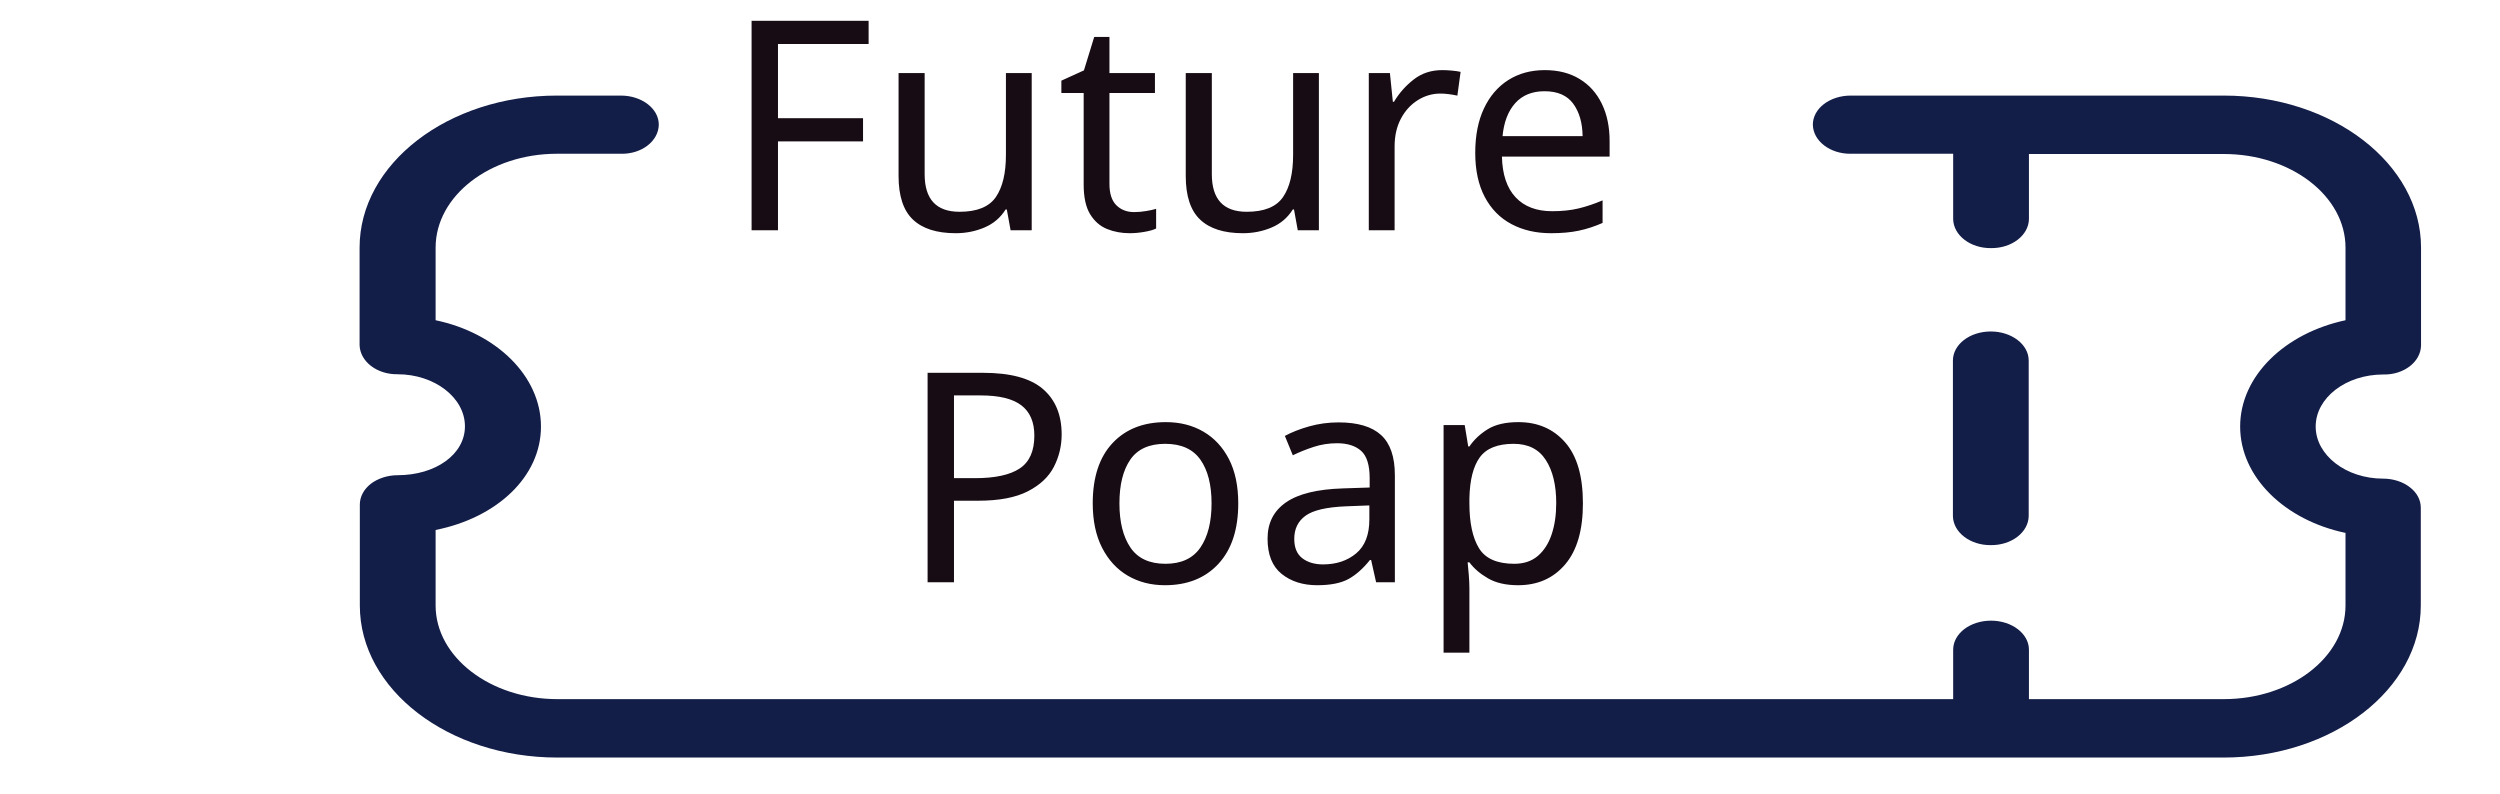
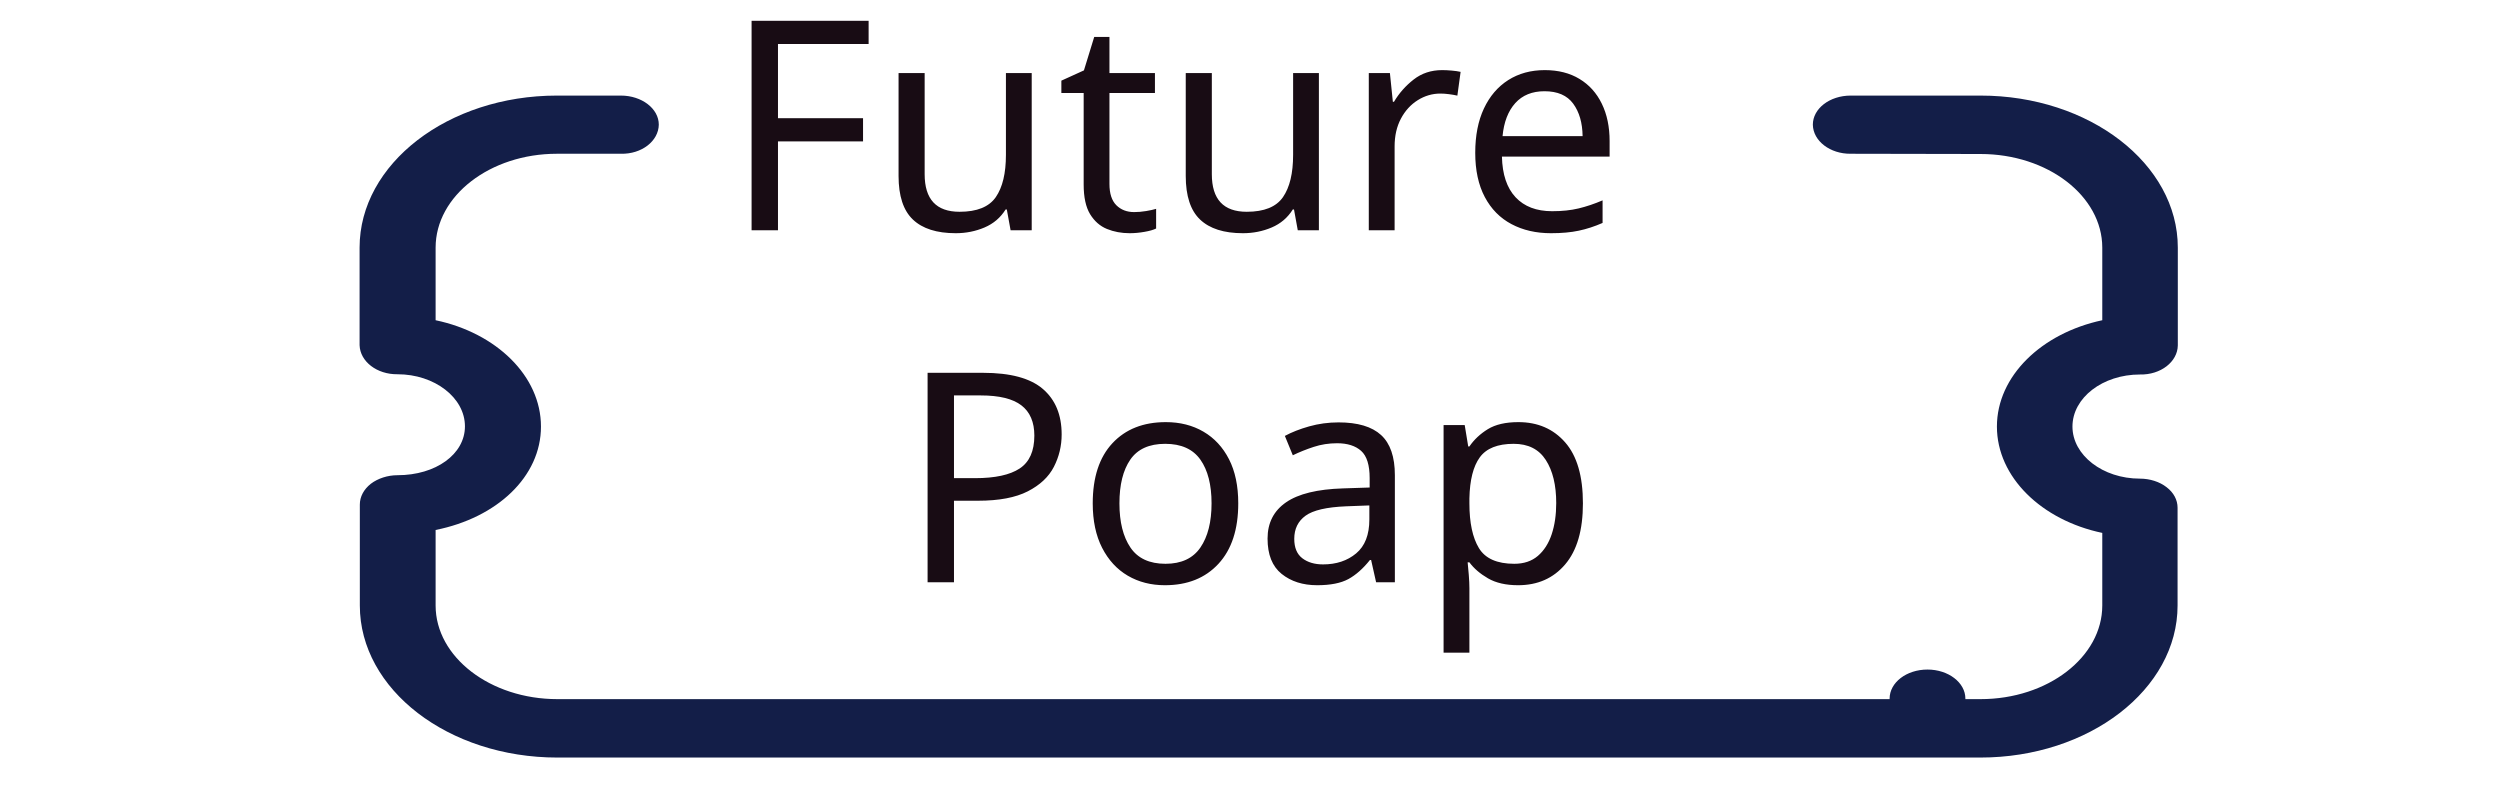
<svg xmlns="http://www.w3.org/2000/svg" version="1.1" id="Layer_1" x="0px" y="0px" viewBox="0 0 1022.7 324.7" style="enable-background:new 0 0 1022.7 324.7;" xml:space="preserve">
  <style type="text/css">
	.st0{fill:#131E48;}
- 	.st1{enable-background:new    ;}
- 	.st2{fill:#180C14;}
- 	.st3{font-family:'JetBrainsMono-Bold';}
- 	.st4{font-size:120px;}
+ 	.st1{fill:#180C14;}
+ 	.st2{font-family:'JetBrainsMono-Bold';}
+ 	.st3{font-size:120px;}
</style>
-   <path class="st0" d="M990.4,141.3c-0.1,6.7-7,12.1-15.5,11.9l0,0c-15.2,0-27.6,9.5-27.6,21.3c0,11.7,12.4,21.3,27.6,21.3  c4.1,0,8.1,1.3,10.9,3.5c2.9,2.2,4.5,5.2,4.5,8.4v40c0,34.3-36.2,62.2-80.7,62.2H228c-44.5,0-80.8-27.8-80.8-62.2v-41.3  c0-3.2,1.6-6.2,4.5-8.5c2.9-2.2,6.9-3.5,10.9-3.5c15.7,0,27.6-8.6,27.6-20c0-11.7-12.4-21.3-27.6-21.3c-8.4,0.1-15.3-5.2-15.5-11.9  l0,0v-39.9c0-34.3,36.2-62.2,80.7-62.2H254c8.5,0,15.5,5.3,15.5,11.9c-0.1,6.7-7,12.1-15.5,11.9l0,0h-26.2  c-27.3,0-49.6,17.2-49.6,38.4V131c24.8,5.2,43.1,22.8,43.1,43.5c0,20.5-18,37.3-43.1,42.3v30.9c0,21.1,22.4,38.3,49.8,38.3h571  v-20.2c0-6.6,6.9-11.9,15.5-11.9c8.5,0,15.5,5.3,15.5,11.9V286h79.7c27.5,0,49.8-17.2,49.8-38.3V218c-24.8-5.2-43.1-22.8-43.1-43.5  s18.3-38.2,43.1-43.5v-29.7c0-21.1-22.3-38.3-49.8-38.3H830v26.6c-0.1,6.7-7.1,12-15.5,11.9c-8.4,0.1-15.4-5.2-15.5-11.9l0,0V62.9  h-41.9c-8.4,0.1-15.4-5.2-15.5-11.9l0,0c0-6.6,6.9-11.9,15.5-11.9h152.6c44.5,0,80.7,27.9,80.7,62.2L990.4,141.3L990.4,141.3z   M829.9,211.1c-0.1,6.7-7.1,12-15.5,11.9c-8.4,0.1-15.4-5.2-15.5-11.9l0,0v-63.6c0-6.6,6.9-11.9,15.5-11.9c8.5,0,15.5,5.3,15.5,11.9  V211.1L829.9,211.1z" />
-   <text transform="matrix(1 0 0 1 295.8185 94.1979)" class="st1">
-     <tspan x="0" y="0" class="st2 st3 st4">Future</tspan>
-     <tspan x="72" y="144" class="st2 st3 st4">Poap</tspan>
-   </text>
+   <path class="st0" d="M757.1,62.9c-8.4,0.1-15.4-5.2-15.5-11.9l0,0c0-6.6,6.9-11.9,15.5-11.9h53.1c44.5,0,80.7,27.9,80.7,62.2l0,40  l0,0c-0.1,6.7-7,12.1-15.5,11.9l0,0c-15.2,0-27.6,9.5-27.6,21.3c0,11.7,12.4,21.3,27.6,21.3c4.1,0,8.1,1.3,10.9,3.5  c2.9,2.2,4.5,5.2,4.5,8.4v40c0,34.3-36.2,62.2-80.7,62.2H228c-44.5,0-80.8-27.8-80.8-62.2v-41.3c0-3.2,1.6-6.2,4.5-8.5  c2.9-2.2,6.9-3.5,10.9-3.5c15.7,0,27.6-8.6,27.6-20c0-11.7-12.4-21.3-27.6-21.3c-8.4,0.1-15.3-5.2-15.5-11.9l0,0v-39.9  c0-34.3,36.2-62.2,80.7-62.2H254c8.5,0,15.5,5.3,15.5,11.9c-0.1,6.7-7,12.1-15.5,11.9l0,0h-26.2c-27.3,0-49.6,17.2-49.6,38.4V131  c24.8,5.2,43.1,22.8,43.1,43.5c0,20.5-18,37.3-43.1,42.3v30.9c0,21.1,22.4,38.3,49.8,38.3h545v-0.2c0-6.6,6.9-11.9,15.5-11.9  c8.5,0,15.5,5.3,15.5,11.9v0.2h6.2c27.5,0,49.8-17.2,49.8-38.3V218c-24.8-5.2-43.1-22.8-43.1-43.5s18.3-38.2,43.1-43.5v-29.7  c0-21.1-22.3-38.3-49.8-38.3" />
+   <text transform="matrix(1 0 0 1 295.8185 94.1979)" class="st1 st2 st3">Future</text>
+   <text transform="matrix(1 0 0 1 367.8185 238.1979)" class="st1 st2 st3">Poap</text>
</svg>
